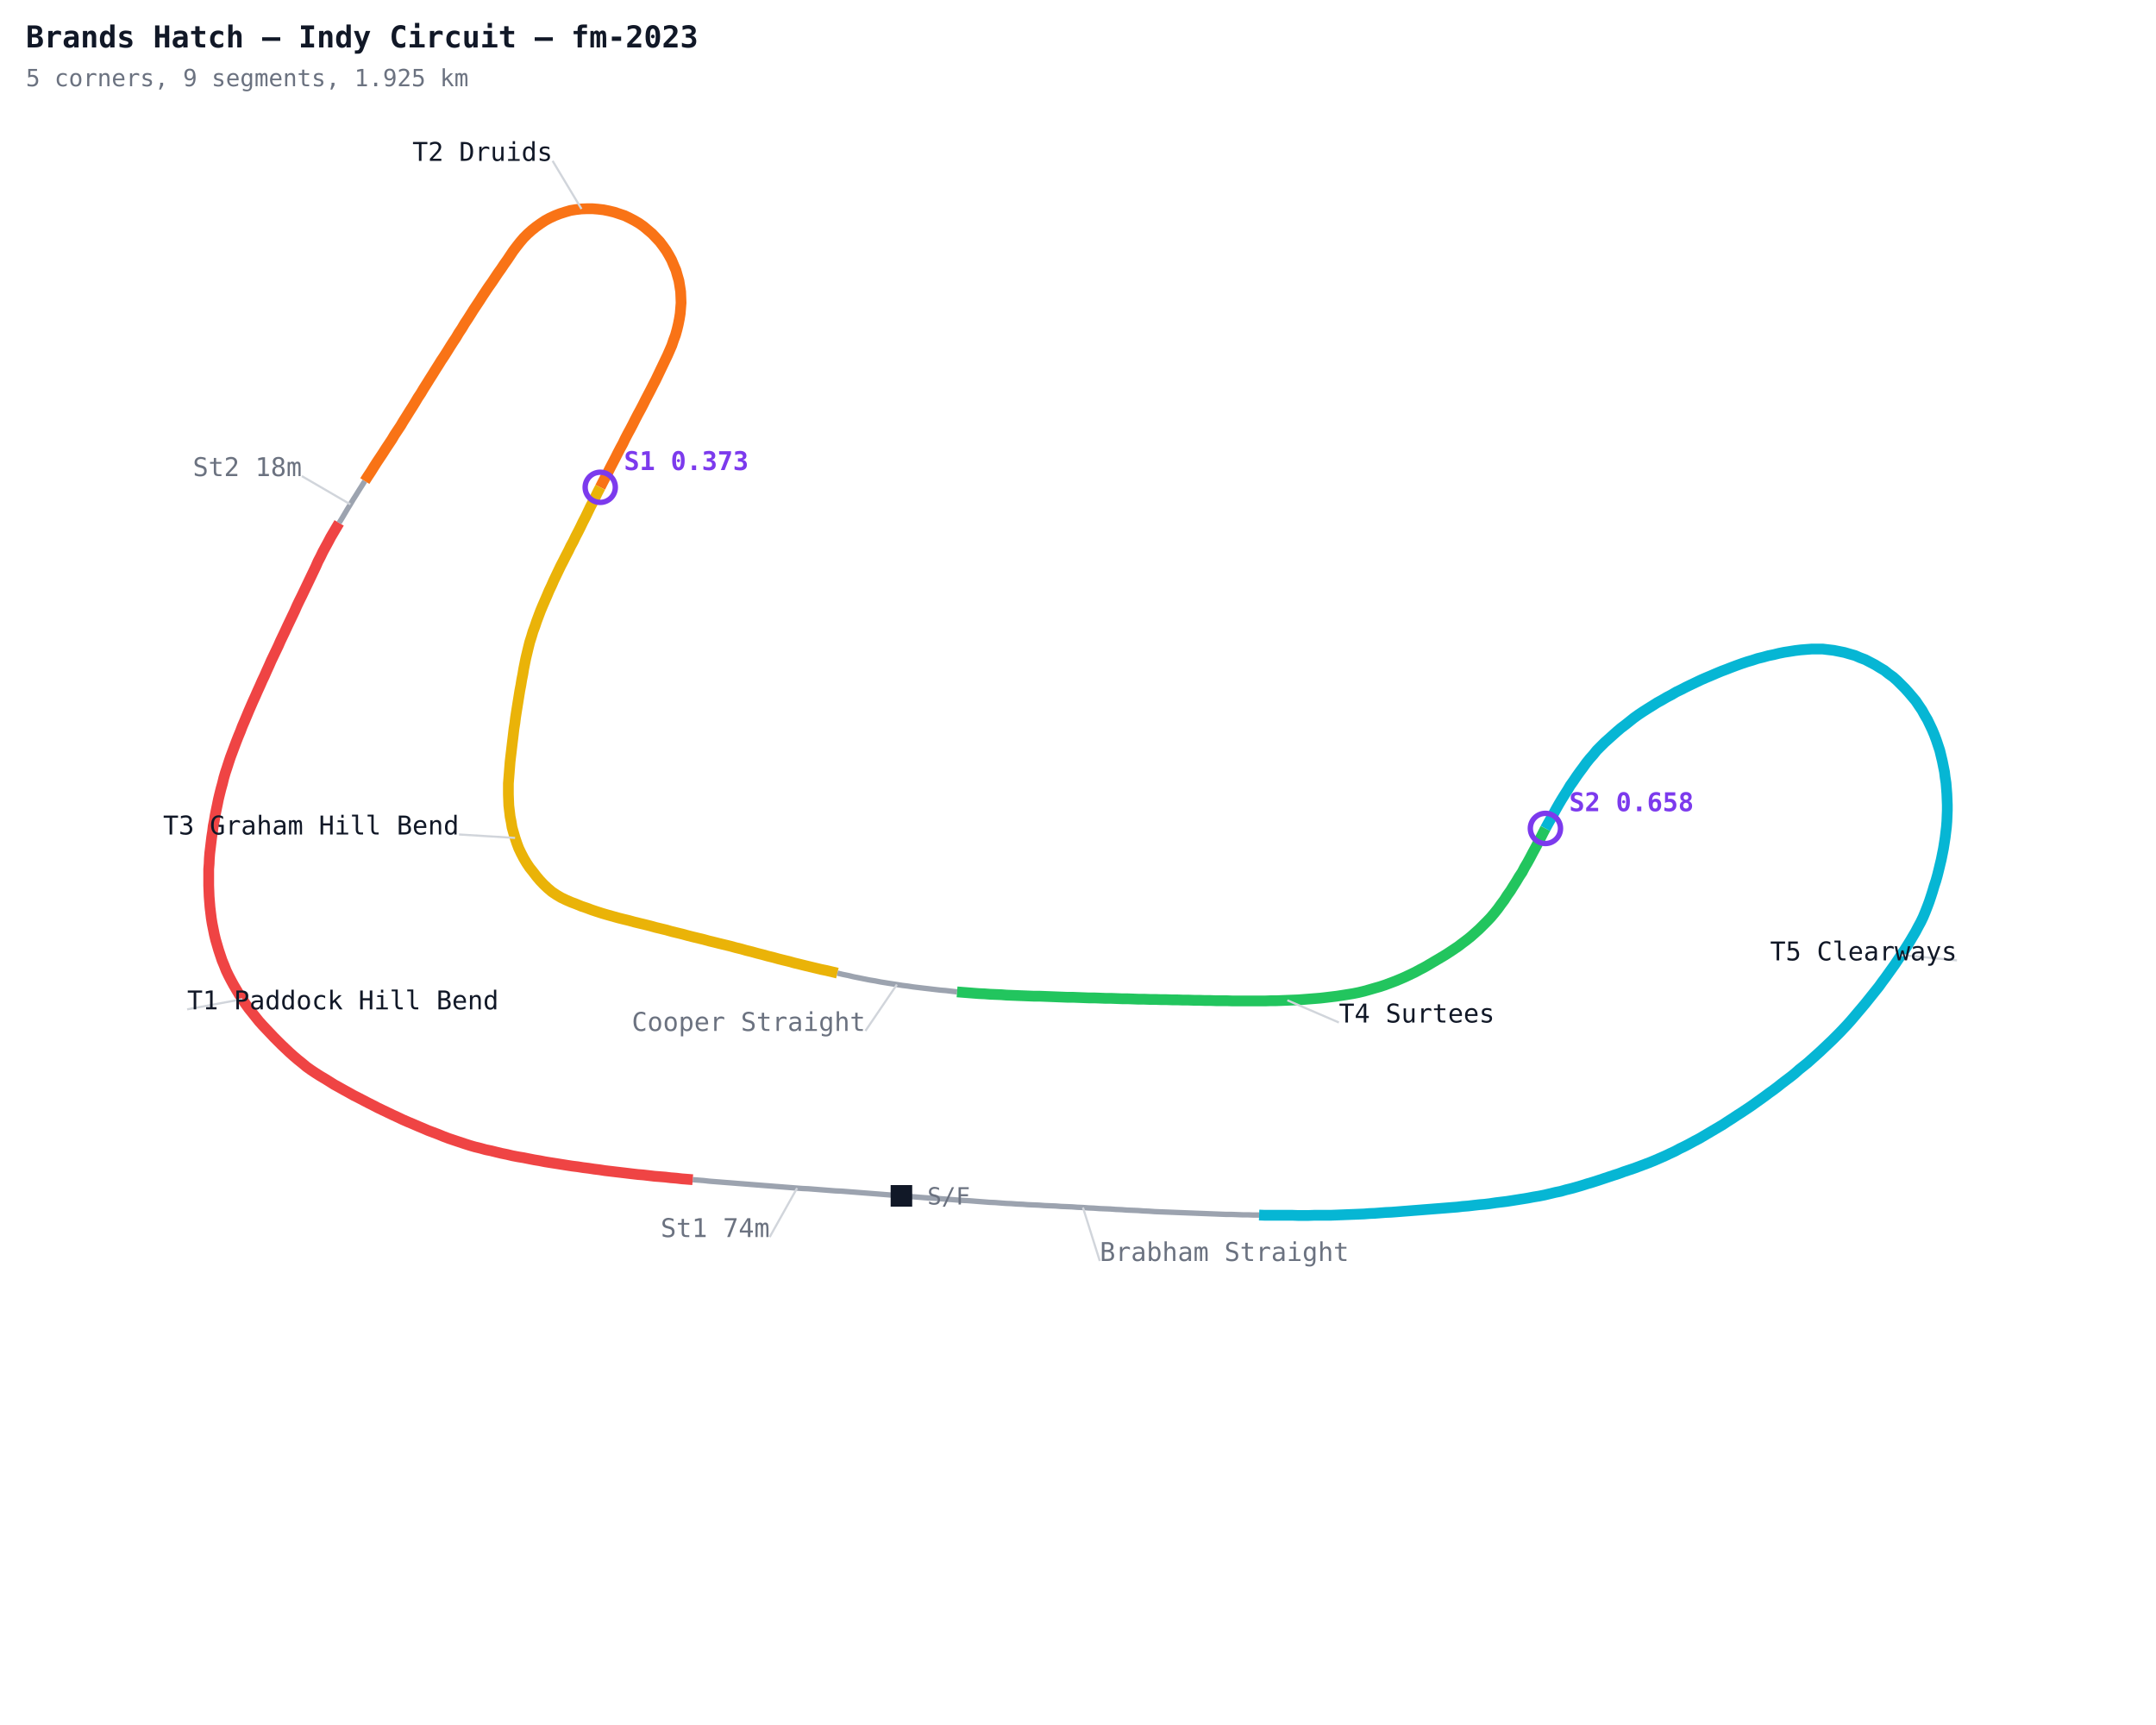
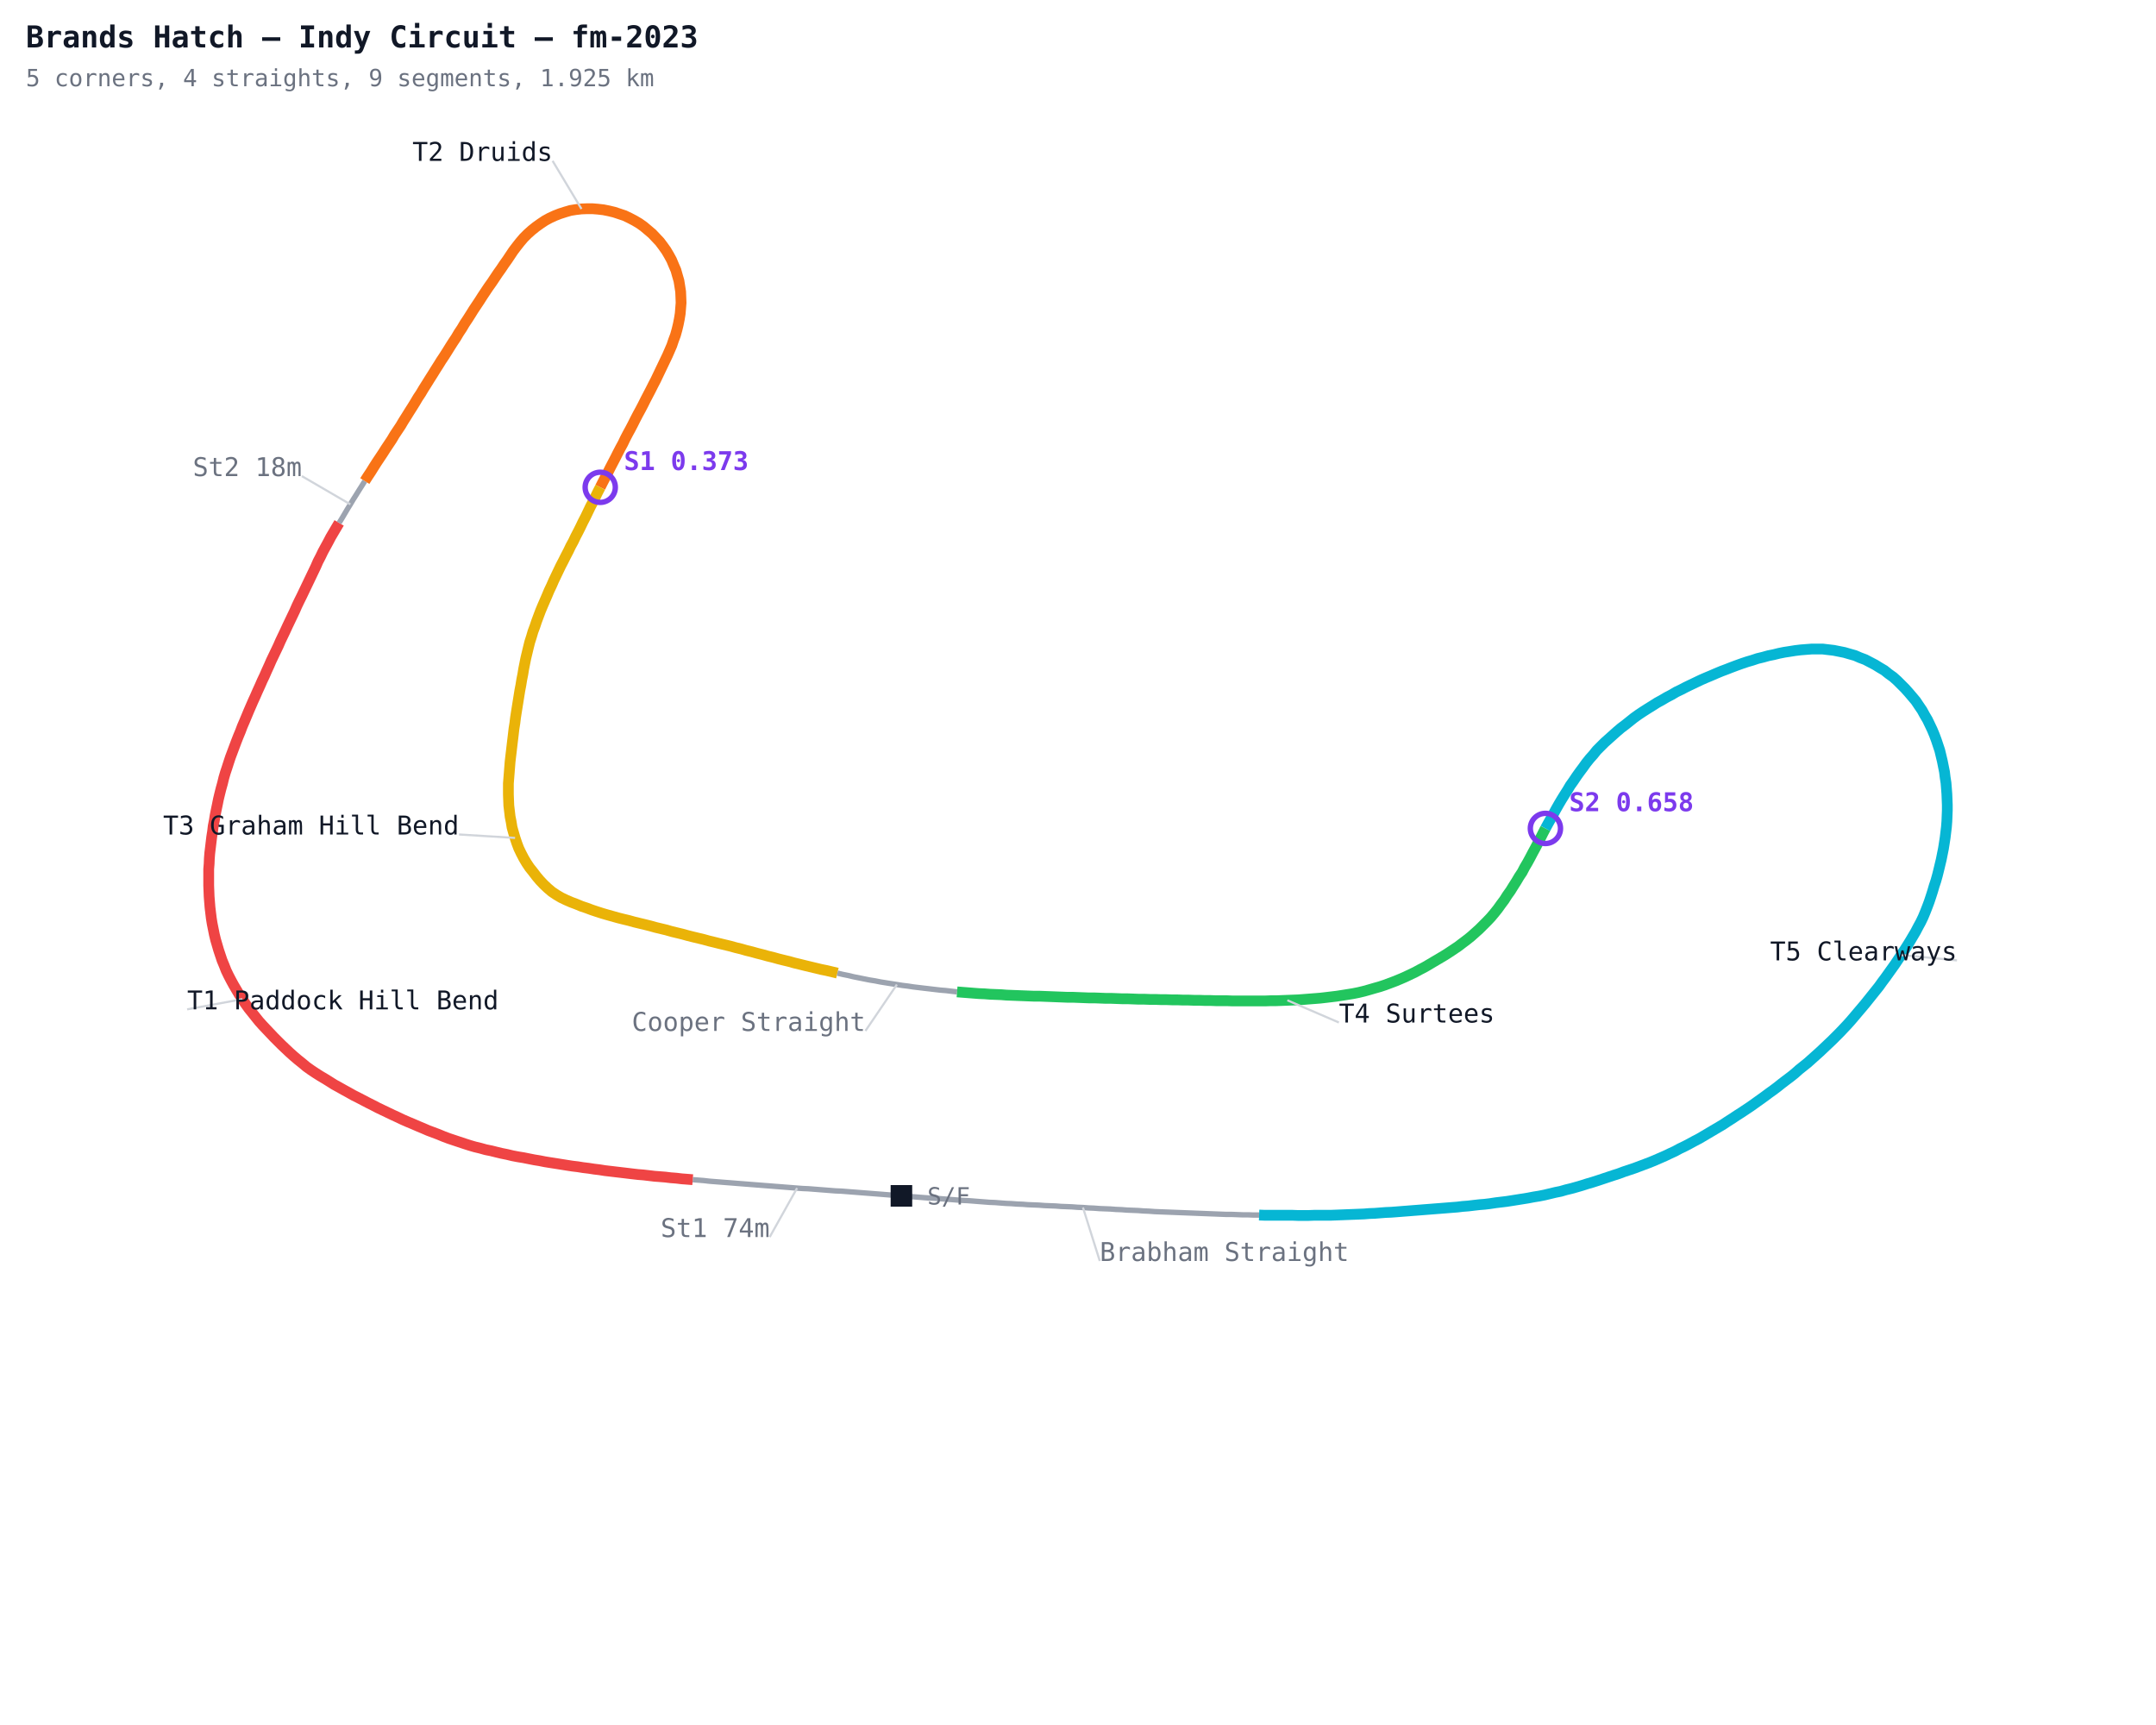
<svg xmlns="http://www.w3.org/2000/svg" width="1000" height="800" viewBox="0 0 1000 800">
  <defs>
    <style>
      .name { font-family: monospace; font-size: 12px; }
      .sector { font-family: monospace; font-size: 12px; fill: #7c3aed; font-weight: bold; }
      .title { font-family: monospace; font-size: 14px; fill: #111827; font-weight: bold; }
      .sub { font-family: monospace; font-size: 11px; fill: #6b7280; }
    </style>
  </defs>
  <rect width="1000" height="800" fill="#ffffff" />
  <polyline fill="none" stroke="#9ca3af" stroke-width="2.5" points="418.1,554.6 415.6,554.4 413.0,554.2 410.5,554.0 408.0,553.8 405.4,553.6 402.9,553.4 400.3,553.2 397.8,553.0 395.2,552.8 392.7,552.6 390.1,552.4 387.6,552.3 385.0,552.1 382.5,551.9 379.9,551.7 377.4,551.5 374.8,551.3 372.3,551.2 369.7,551.0 367.2,550.8 364.6,550.6 362.1,550.4 359.5,550.2 357.0,550.0 354.4,549.8 351.9,549.6 349.3,549.4 346.8,549.2 344.2,549.0 341.7,548.8 339.2,548.6 336.6,548.4 334.1,548.2 331.5,548.0 329.0,547.8 326.4,547.5 323.9,547.3 321.3,547.1" />
  <polyline fill="none" stroke="#ef4444" stroke-width="5" points="321.3,547.1 318.8,546.9 316.2,546.7 313.7,546.4 311.1,546.2 308.6,545.9 306.1,545.7 303.5,545.5 301.0,545.2 298.4,544.9 295.9,544.7 293.3,544.4 290.8,544.1 288.3,543.8 285.7,543.5 283.2,543.2 280.6,542.9 278.1,542.5 275.6,542.2 273.0,541.8 270.5,541.5 268.0,541.1 265.5,540.8 262.9,540.4 260.4,540.0 257.9,539.6 255.3,539.2 252.8,538.8 250.3,538.3 247.8,537.9 245.3,537.4 242.8,536.9 240.3,536.5 237.7,536.0 235.2,535.4 232.7,534.9 230.2,534.3 227.8,533.7 225.3,533.2 222.8,532.5 220.3,531.9 217.9,531.2 215.4,530.4 213.0,529.6 210.6,528.8 208.2,528.0 205.8,527.1 203.4,526.1 201.0,525.2 198.6,524.3 196.3,523.3 193.9,522.3 191.6,521.3 189.2,520.3 186.9,519.3 184.6,518.2 182.2,517.1 179.9,516.0 177.6,514.9 175.3,513.8 173.0,512.6 170.8,511.5 168.5,510.3 166.2,509.1 164.0,508.0 161.7,506.7 159.5,505.5 157.2,504.2 155.0,503.0 152.8,501.6 150.7,500.3 148.5,499.0 146.3,497.6 144.2,496.2 142.1,494.7 140.2,493.1 138.2,491.5 136.2,489.8 134.3,488.1 132.5,486.4 130.6,484.6 128.8,482.8 127.0,481.0 125.3,479.2 123.5,477.3 121.8,475.5 120.1,473.6 118.5,471.6 116.9,469.6 115.3,467.6 113.8,465.5 112.4,463.4 111.0,461.3 109.7,459.1 108.4,456.9 107.2,454.7 106.0,452.4 104.9,450.1 104.0,447.8 103.0,445.4 102.2,443.0 101.4,440.6 100.7,438.2 100.0,435.8 99.4,433.3 98.9,430.8 98.4,428.3 98.0,425.8 97.7,423.3 97.4,420.8 97.2,418.3 97.0,415.8 96.9,413.2 96.8,410.7 96.8,408.2 96.8,405.7 96.8,403.1 97.0,400.6 97.1,398.1 97.3,395.6 97.6,393.1 97.9,390.6 98.2,388.1 98.6,385.6 98.9,383.1 99.4,380.6 99.8,378.1 100.3,375.6 100.8,373.2 101.3,370.7 101.9,368.2 102.5,365.8 103.2,363.3 103.8,360.8 104.5,358.4 105.3,356.0 106.1,353.5 106.9,351.1 107.8,348.7 108.7,346.3 109.6,343.9 110.5,341.6 111.5,339.2 112.4,336.8 113.4,334.5 114.4,332.1 115.4,329.7 116.4,327.4 117.4,325.1 118.5,322.7 119.5,320.4 120.6,318.0 121.6,315.7 122.7,313.4 123.7,311.1 124.8,308.7 125.8,306.4 126.9,304.1 128.0,301.8 129.1,299.5 130.1,297.2 131.2,294.9 132.3,292.6 133.4,290.2 134.5,287.9 135.6,285.6 136.7,283.3 137.7,281.0 138.8,278.7 139.9,276.5 141.0,274.2 142.1,271.9 143.2,269.6 144.3,267.3 145.4,265.0 146.5,262.7 147.5,260.4 148.7,258.1 149.8,255.8 151.0,253.6 152.2,251.4 153.4,249.1 154.7,246.9 156.0,244.7 157.3,242.5" />
  <polyline fill="none" stroke="#9ca3af" stroke-width="2.5" points="157.3,242.5 158.6,240.4 159.9,238.2 161.2,236.0 162.5,233.9 163.8,231.7 165.2,229.5 166.5,227.4 167.9,225.2 169.2,223.1" />
  <polyline fill="none" stroke="#f97316" stroke-width="5" points="169.2,223.1 170.6,220.9 172.0,218.8 173.3,216.7 174.7,214.5 176.1,212.4 177.5,210.3 178.9,208.1 180.3,206.0 181.7,203.9 183.0,201.7 184.4,199.6 185.8,197.5 187.1,195.3 188.5,193.1 189.8,191.0 191.2,188.8 192.5,186.7 193.8,184.5 195.2,182.4 196.5,180.2 197.9,178.0 199.2,175.9 200.6,173.7 201.9,171.6 203.3,169.4 204.6,167.3 206.0,165.2 207.4,163.0 208.7,160.9 210.1,158.7 211.5,156.6 212.8,154.4 214.2,152.3 215.5,150.1 216.9,148.0 218.3,145.8 219.6,143.7 221.0,141.6 222.4,139.5 223.8,137.3 225.2,135.2 226.6,133.1 228.1,131.0 229.5,128.9 230.9,126.8 232.4,124.7 233.8,122.6 235.3,120.5 236.7,118.4 238.1,116.3 239.7,114.2 241.2,112.3 242.9,110.3 244.7,108.5 246.6,106.8 248.6,105.2 250.7,103.7 252.8,102.3 255.0,101.1 257.4,100.0 259.7,99.1 262.2,98.3 264.6,97.6 267.1,97.2 269.7,96.9 272.2,96.8 274.8,96.8 277.3,97.0 279.9,97.3 282.4,97.8 284.9,98.4 287.3,99.2 289.7,100.0 292.0,101.1 294.3,102.3 296.5,103.6 298.6,105.1 300.5,106.7 302.5,108.4 304.2,110.2 306.0,112.1 307.5,114.1 309.0,116.2 310.3,118.4 311.5,120.6 312.5,123.0 313.5,125.3 314.2,127.8 314.9,130.2 315.3,132.7 315.7,135.3 315.8,137.8 315.9,140.4 315.7,142.9 315.5,145.4 315.1,147.9 314.6,150.4 314.0,152.9 313.3,155.4 312.4,157.8 311.6,160.2 310.6,162.5 309.6,164.8 308.5,167.1 307.4,169.4 306.3,171.7 305.2,174.0 304.1,176.3 302.9,178.6 301.8,180.8 300.6,183.1 299.4,185.4 298.3,187.6 297.1,189.9 295.9,192.1 294.7,194.4 293.6,196.6 292.4,198.9 291.2,201.1 290.0,203.4 288.9,205.7 287.7,207.9 286.5,210.2 285.4,212.4 284.2,214.7 283.0,217.0 281.9,219.2 280.7,221.5 279.5,223.8 278.4,226.0" />
  <polyline fill="none" stroke="#eab308" stroke-width="5" points="278.4,226.0 277.2,228.3 276.1,230.6 275.0,232.8 273.8,235.1 272.7,237.4 271.6,239.7 270.4,242.0 269.3,244.3 268.2,246.5 267.0,248.8 265.9,251.1 264.7,253.3 263.6,255.6 262.4,257.9 261.3,260.1 260.1,262.4 259.0,264.7 257.9,267.0 256.8,269.3 255.8,271.6 254.7,273.9 253.7,276.3 252.7,278.6 251.7,280.9 250.7,283.3 249.8,285.7 248.9,288.1 248.1,290.5 247.2,292.9 246.5,295.3 245.7,297.8 245.1,300.2 244.5,302.7 243.9,305.2 243.4,307.7 242.9,310.2 242.5,312.7 242.0,315.2 241.6,317.7 241.1,320.3 240.7,322.8 240.3,325.3 239.9,327.8 239.5,330.3 239.1,332.9 238.8,335.4 238.4,337.9 238.1,340.5 237.8,343.0 237.5,345.5 237.2,348.1 236.9,350.6 236.6,353.2 236.4,355.7 236.2,358.3 236.0,360.8 235.8,363.4 235.8,365.9 235.8,368.5 235.9,371.0 236.0,373.6 236.3,376.1 236.6,378.7 237.1,381.2 237.5,383.7 238.2,386.2 238.9,388.6 239.7,391.0 240.6,393.4 241.7,395.7 242.9,398.0 244.2,400.2 245.6,402.3 247.2,404.3 248.8,406.4 250.4,408.3 252.2,410.2 254.0,411.9 256.0,413.6 258.1,415.0 260.3,416.3 262.6,417.4 264.9,418.4 267.3,419.3 269.7,420.3 272.1,421.1 274.5,422.0 276.9,422.8 279.4,423.6 281.8,424.3 284.3,425.0 286.8,425.7 289.2,426.3 291.7,426.9 294.2,427.6 296.7,428.2 299.2,428.8 301.6,429.4 304.1,430.1 306.6,430.7 309.1,431.3 311.5,432.0 314.0,432.6 316.5,433.2 319.0,433.9 321.4,434.5 323.9,435.1 326.4,435.7 328.9,436.4 331.4,437.0 333.8,437.6 336.3,438.2 338.8,438.8 341.3,439.5 343.8,440.1 346.2,440.8 348.7,441.4 351.2,442.1 353.6,442.7 356.1,443.4 358.6,444.0 361.1,444.7 363.5,445.3 366.0,445.9 368.5,446.6 371.0,447.2 373.4,447.8 375.9,448.4 378.4,449.0 380.9,449.6 383.4,450.1 385.9,450.7 388.4,451.3" />
  <polyline fill="none" stroke="#9ca3af" stroke-width="2.5" points="388.4,451.3 390.9,451.9 393.4,452.4 395.9,453.0 398.4,453.5 400.9,454.0 403.4,454.5 405.9,454.9 408.4,455.4 410.9,455.8 413.4,456.2 416.0,456.6 418.5,457.0 421.0,457.3 423.6,457.7 426.1,458.0 428.6,458.3 431.2,458.6 433.7,458.9 436.3,459.2 438.8,459.4 441.3,459.7 443.9,460.0" />
  <polyline fill="none" stroke="#22c55e" stroke-width="5" points="443.9,460.0 446.4,460.2 449.0,460.4 451.5,460.6 454.1,460.8 456.6,460.9 459.2,461.1 461.7,461.2 464.3,461.3 466.8,461.5 469.4,461.6 471.9,461.7 474.5,461.8 477.0,461.9 479.6,462.0 482.2,462.0 484.7,462.1 487.3,462.2 489.8,462.3 492.4,462.4 494.9,462.5 497.5,462.5 500.0,462.6 502.6,462.7 505.1,462.8 507.7,462.8 510.3,462.9 512.8,463.0 515.4,463.0 517.9,463.1 520.5,463.2 523.0,463.2 525.6,463.3 528.1,463.4 530.7,463.4 533.2,463.5 535.8,463.5 538.4,463.6 540.9,463.6 543.5,463.7 546.0,463.7 548.6,463.8 551.1,463.8 553.7,463.9 556.2,463.9 558.8,464.0 561.4,464.0 563.9,464.1 566.5,464.1 569.0,464.1 571.6,464.2 574.1,464.2 576.7,464.2 579.2,464.2 581.8,464.2 584.4,464.2 586.9,464.2 589.5,464.1 592.0,464.1 594.6,464.0 597.1,463.9 599.7,463.8 602.2,463.7 604.8,463.5 607.3,463.3 609.9,463.1 612.4,462.9 615.0,462.6 617.5,462.3 620.0,462.0 622.6,461.6 625.1,461.2 627.6,460.8 630.1,460.3 632.6,459.7 635.1,459.0 637.5,458.3 640.0,457.6 642.4,456.8 644.8,455.9 647.2,455.0 649.6,454.0 651.9,453.0 654.2,451.9 656.5,450.8 658.7,449.6 661.0,448.4 663.2,447.1 665.4,445.8 667.6,444.5 669.8,443.2 672.0,441.8 674.1,440.4 676.2,439.0 678.3,437.4 680.3,435.9 682.3,434.3 684.2,432.6 686.1,430.9 687.9,429.1 689.7,427.3 691.5,425.4 693.1,423.5 694.7,421.5 696.2,419.4 697.7,417.4 699.1,415.2 700.6,413.1 701.9,411.0 703.3,408.8 704.6,406.6 706.0,404.5 707.2,402.2 708.5,400.0 709.7,397.8 710.9,395.5 712.1,393.3 713.3,391.0 714.5,388.7 715.6,386.5 716.8,384.2" />
  <polyline fill="none" stroke="#06b6d4" stroke-width="5" points="716.8,384.2 718.0,382.0 719.3,379.7 720.5,377.5 721.7,375.3 723.0,373.0 724.3,370.8 725.6,368.7 727.0,366.5 728.3,364.3 729.8,362.2 731.2,360.1 732.7,358.0 734.2,356.0 735.7,353.9 737.3,351.9 739.0,350.0 740.6,348.0 742.4,346.2 744.2,344.4 746.1,342.7 748.0,341.0 749.9,339.3 751.9,337.6 753.9,336.1 755.9,334.5 757.9,332.9 760.0,331.4 762.1,330.0 764.3,328.6 766.4,327.3 768.6,325.9 770.8,324.7 773.0,323.4 775.3,322.2 777.5,320.9 779.8,319.8 782.1,318.6 784.4,317.5 786.7,316.4 789.0,315.3 791.3,314.3 793.7,313.3 796.0,312.3 798.4,311.3 800.8,310.4 803.1,309.5 805.5,308.6 808.0,307.7 810.4,306.9 812.8,306.2 815.2,305.4 817.7,304.8 820.2,304.1 822.7,303.6 825.1,303.0 827.6,302.5 830.2,302.1 832.7,301.7 835.2,301.4 837.7,301.2 840.3,301.0 842.8,301.0 845.4,301.0 847.9,301.3 850.5,301.6 853.0,302.1 855.5,302.6 857.9,303.3 860.4,304.0 862.7,305.0 865.1,305.9 867.4,307.1 869.7,308.3 871.8,309.6 874.0,310.9 876.0,312.5 878.1,314.0 880.0,315.7 881.8,317.5 883.6,319.3 885.3,321.2 887.0,323.2 888.6,325.1 890.0,327.2 891.5,329.4 892.7,331.6 894.0,333.8 895.1,336.1 896.2,338.4 897.2,340.8 898.1,343.2 898.9,345.6 899.7,348.0 900.3,350.5 900.9,353.0 901.4,355.5 901.9,358.0 902.2,360.5 902.6,363.1 902.8,365.6 903.0,368.2 903.1,370.7 903.2,373.3 903.2,375.8 903.1,378.4 903.0,380.9 902.8,383.5 902.5,386.0 902.2,388.5 901.8,391.1 901.4,393.6 900.9,396.1 900.4,398.6 899.8,401.1 899.2,403.6 898.6,406.0 897.9,408.5 897.1,410.9 896.4,413.3 895.6,415.8 894.8,418.2 893.9,420.6 893.0,422.9 892.0,425.3 890.9,427.6 889.7,429.8 888.5,432.1 887.2,434.3 885.9,436.5 884.6,438.6 883.2,440.8 881.8,442.9 880.4,445.0 879.0,447.1 877.5,449.2 876.0,451.3 874.5,453.4 873.0,455.4 871.5,457.5 869.9,459.5 868.3,461.5 866.7,463.5 865.1,465.5 863.5,467.4 861.8,469.4 860.2,471.3 858.5,473.3 856.8,475.2 855.1,477.0 853.3,478.9 851.5,480.7 849.7,482.5 847.8,484.3 846.0,486.0 844.1,487.8 842.2,489.5 840.3,491.2 838.4,492.9 836.4,494.5 834.4,496.1 832.5,497.8 830.5,499.4 828.5,500.9 826.4,502.5 824.4,504.1 822.4,505.6 820.3,507.1 818.3,508.6 816.2,510.1 814.1,511.6 812.0,513.1 809.9,514.5 807.8,515.9 805.6,517.3 803.5,518.7 801.3,520.1 799.2,521.5 797.0,522.8 794.8,524.1 792.6,525.4 790.4,526.7 788.2,528.0 785.9,529.2 783.7,530.4 781.4,531.6 779.1,532.7 776.9,533.9 774.5,535.0 772.2,536.1 769.9,537.1 767.6,538.1 765.2,539.1 762.8,540.0 760.4,540.9 758.0,541.8 755.6,542.6 753.2,543.4 750.8,544.3 748.3,545.1 745.9,545.9 743.5,546.7 741.1,547.5 738.6,548.3 736.2,549.0 733.7,549.8 731.3,550.5 728.8,551.2 726.3,551.8 723.9,552.5 721.4,553.0 718.9,553.6 716.4,554.2 713.9,554.7 711.4,555.1 708.8,555.6 706.3,556.0 703.8,556.4 701.3,556.8 698.7,557.2 696.2,557.5 693.7,557.8 691.1,558.2 688.6,558.5 686.1,558.7 683.5,559.0 681.0,559.3 678.4,559.5 675.9,559.8 673.3,560.0 670.8,560.2 668.3,560.4 665.7,560.6 663.2,560.8 660.6,561.0 658.1,561.2 655.5,561.4 653.0,561.6 650.4,561.8 647.9,562.0 645.3,562.2 642.8,562.3 640.2,562.5 637.7,562.7 635.1,562.8 632.6,563.0 630.0,563.1 627.5,563.2 624.9,563.3 622.4,563.4 619.8,563.5 617.2,563.6 614.7,563.6 612.1,563.6 609.6,563.6 607.0,563.7 604.5,563.7 601.9,563.7 599.4,563.6 596.8,563.6 594.2,563.6 591.7,563.6 589.1,563.6 586.6,563.6 584.0,563.5" />
  <polyline fill="none" stroke="#9ca3af" stroke-width="2.5" points="584.0,563.5 581.5,563.5 578.9,563.4 576.4,563.4 573.8,563.3 571.2,563.2 568.7,563.2 566.1,563.1 563.6,563.0 561.0,562.9 558.5,562.8 555.9,562.7 553.4,562.6 550.8,562.5 548.3,562.4 545.7,562.3 543.2,562.2 540.6,562.1 538.0,562.0 535.5,561.9 532.9,561.7 530.4,561.6 527.8,561.4 525.3,561.3 522.7,561.2 520.2,561.0 517.6,560.9 515.1,560.7 512.5,560.6 510.0,560.5 507.4,560.3 504.9,560.2 502.3,560.0 499.8,559.9 497.2,559.7 494.7,559.6 492.1,559.5 489.6,559.3 487.0,559.2 484.5,559.1 481.9,558.9 479.4,558.8 476.8,558.7 474.3,558.5 471.7,558.4 469.1,558.2 466.6,558.1 464.0,557.9 461.5,557.7 458.9,557.6 456.4,557.4 453.8,557.2 451.3,557.0 448.7,556.8 446.2,556.7 443.6,556.5 441.1,556.3 438.5,556.1 436.0,555.9 433.4,555.7 430.9,555.6 428.3,555.4 425.8,555.2 423.2,555.0 420.7,554.8" />
  <line x1="369.7" y1="551.0" x2="357.0" y2="573.7" stroke="#d1d5db" stroke-width="1" />
  <text x="357.0" y="573.7" text-anchor="end" class="name" fill="#6b7280">St1 74m</text>
  <line x1="112.4" y1="463.4" x2="86.8" y2="468.1" stroke="#d1d5db" stroke-width="1" />
  <text x="86.8" y="468.1" text-anchor="start" class="name" fill="#111827">T1 Paddock Hill Bend</text>
  <line x1="162.5" y1="233.9" x2="140.0" y2="220.8" stroke="#d1d5db" stroke-width="1" />
  <text x="140.0" y="220.8" text-anchor="end" class="name" fill="#6b7280">St2 18m</text>
  <line x1="269.7" y1="96.9" x2="256.3" y2="74.6" stroke="#d1d5db" stroke-width="1" />
  <text x="256.3" y="74.6" text-anchor="end" class="name" fill="#111827">T2 Druids</text>
  <line x1="238.9" y1="388.6" x2="212.9" y2="387.0" stroke="#d1d5db" stroke-width="1" />
  <text x="212.9" y="387.0" text-anchor="end" class="name" fill="#111827">T3 Graham Hill Bend</text>
  <line x1="416.0" y1="456.6" x2="401.4" y2="478.1" stroke="#d1d5db" stroke-width="1" />
  <text x="401.4" y="478.1" text-anchor="end" class="name" fill="#6b7280">Cooper Straight</text>
  <line x1="597.1" y1="463.9" x2="621.0" y2="474.2" stroke="#d1d5db" stroke-width="1" />
  <text x="621.0" y="474.2" text-anchor="start" class="name" fill="#111827">T4 Surtees</text>
  <line x1="881.8" y1="442.9" x2="907.7" y2="445.4" stroke="#d1d5db" stroke-width="1" />
  <text x="907.7" y="445.4" text-anchor="end" class="name" fill="#111827">T5 Clearways</text>
  <line x1="502.3" y1="560.0" x2="510.1" y2="584.8" stroke="#d1d5db" stroke-width="1" />
  <text x="510.1" y="584.8" text-anchor="start" class="name" fill="#6b7280">Brabham Straight</text>
  <circle cx="278.4" cy="226.0" r="7" fill="none" stroke="#7c3aed" stroke-width="2.5" />
  <text x="289.4" y="218.0" class="sector">S1 0.373</text>
  <circle cx="716.8" cy="384.2" r="7" fill="none" stroke="#7c3aed" stroke-width="2.5" />
  <text x="727.8" y="376.2" class="sector">S2 0.658</text>
  <rect x="413.1" y="549.6" width="10" height="10" fill="#111827" />
  <text x="430.1" y="558.6" class="sub">S/F</text>
  <text class="title" x="12" y="22">Brands Hatch — Indy Circuit — fm-2023</text>
-   <text class="sub" x="12" y="40">5 corners, 9 segments, 1.925 km</text>
+   <text class="sub" x="12" y="40">5 corners, 4 straights, 9 segments, 1.925 km</text>
</svg>
